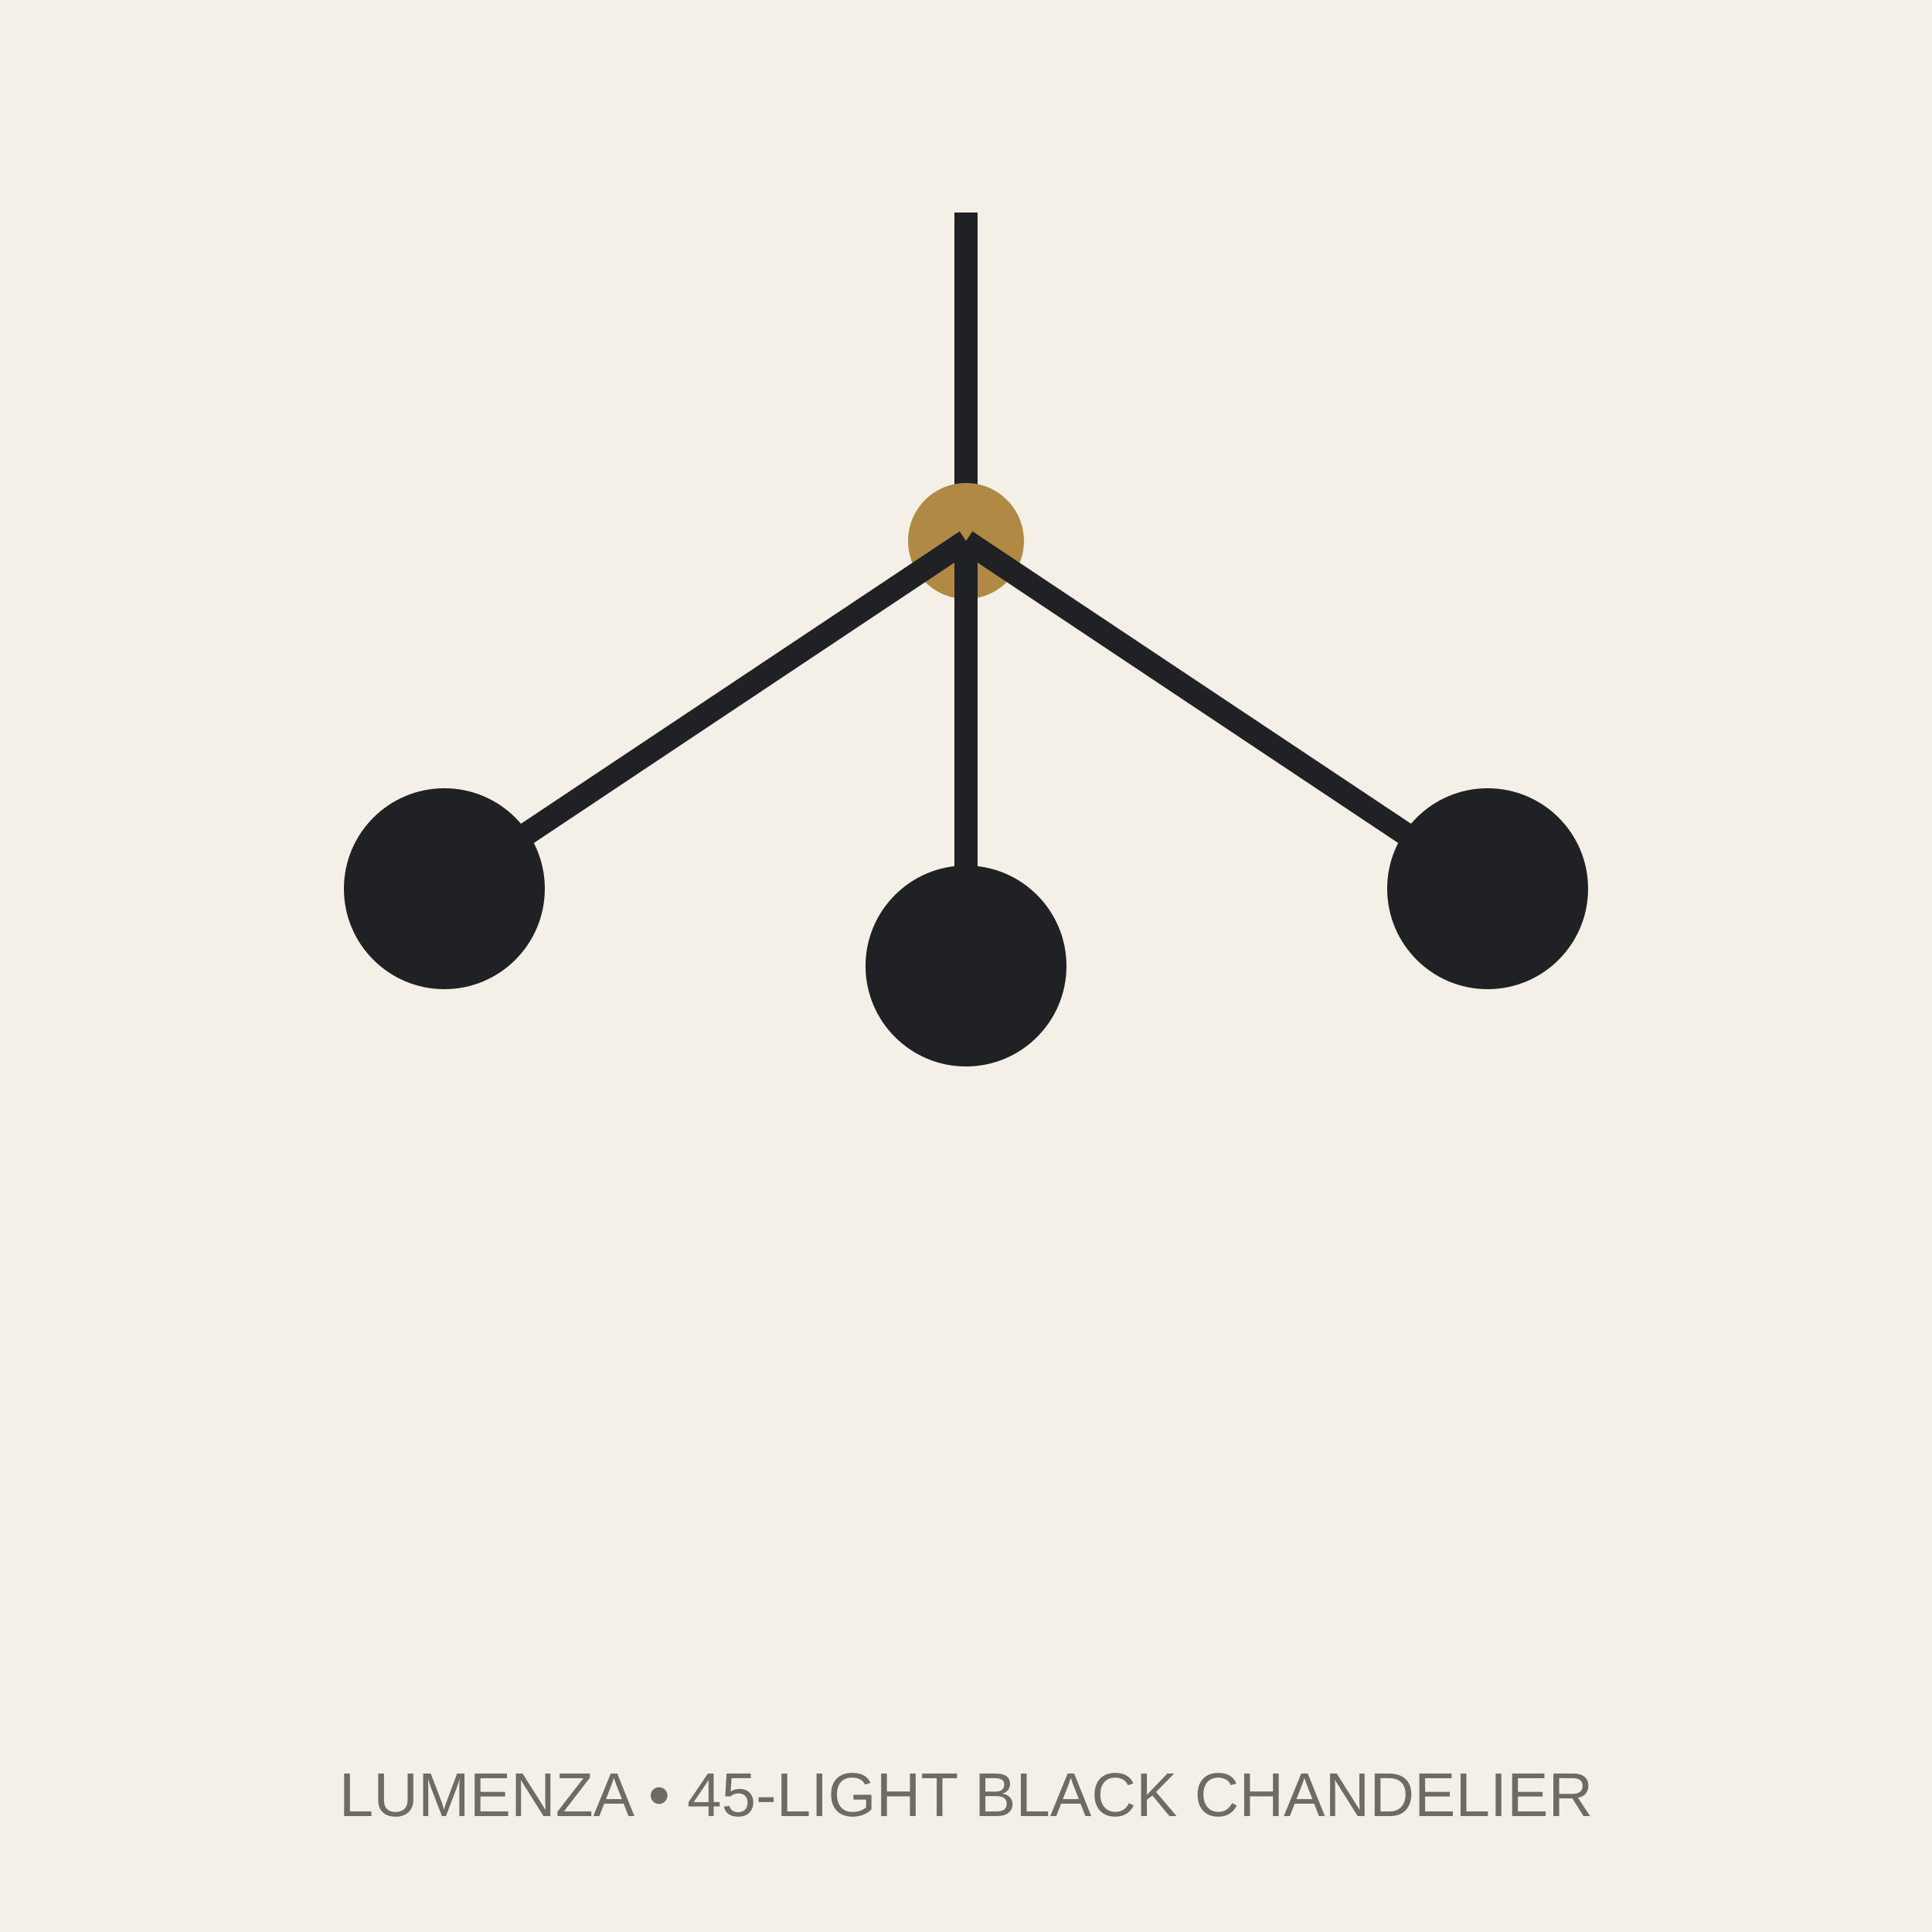
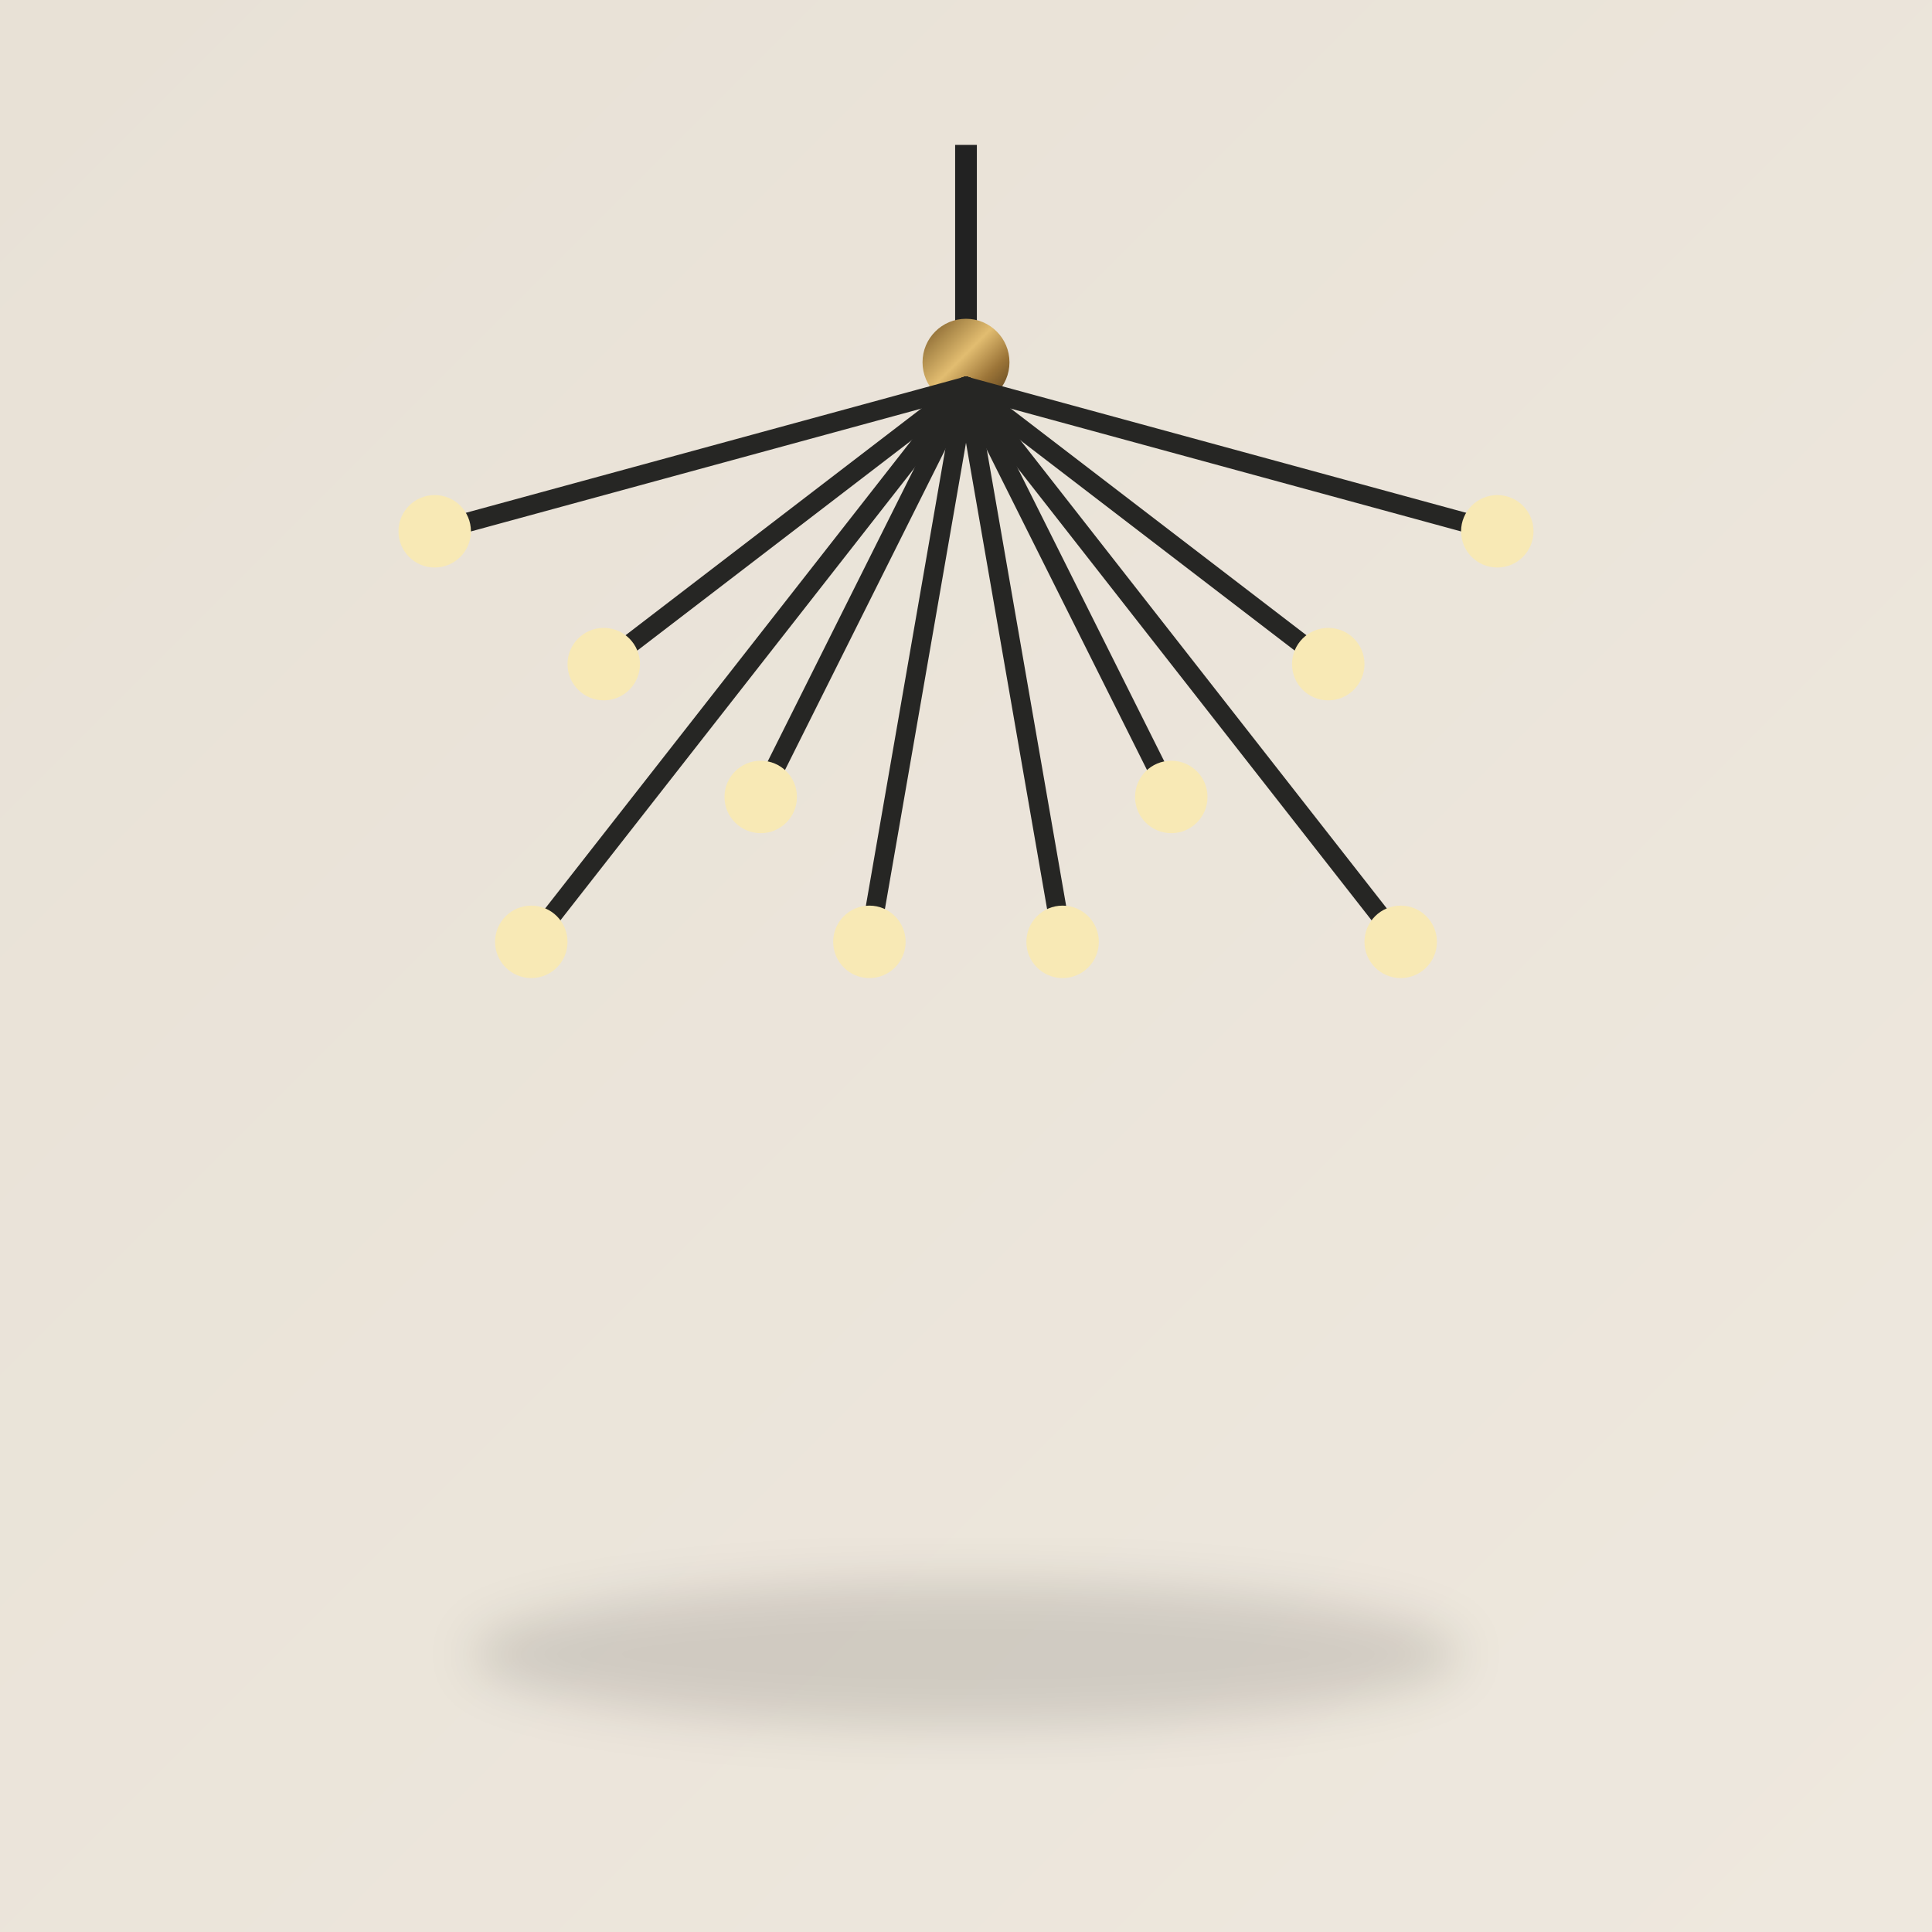
- <svg xmlns="http://www.w3.org/2000/svg" viewBox="0 0 500 500">
-   <rect width="500" height="500" fill="#F4F0E8" />
-   <path d="M250 55v80" stroke="#202124" stroke-width="6" />
-   <circle cx="250" cy="140" r="15" fill="#B08A45" />
-   <path d="M250 140L115 230M250 140L385 230M250 140v110" stroke="#202124" stroke-width="6" />
-   <circle cx="115" cy="230" r="26" fill="#202124" />
-   <circle cx="385" cy="230" r="26" fill="#202124" />
-   <circle cx="250" cy="250" r="26" fill="#202124" />
-   <text x="250" y="470" text-anchor="middle" font-family="Arial,sans-serif" font-size="16" fill="#6f6a62">LUMENZA • 45-LIGHT BLACK CHANDELIER</text>
+ <svg xmlns="http://www.w3.org/2000/svg" viewBox="0 0 800 800" role="img" aria-label="45-Light Black Chandelier">
+   <defs>
+     <linearGradient id="bg" x1="0" y1="0" x2="1" y2="1">
+       <stop stop-color="#e8e1d6" />
+       <stop offset="1" stop-color="#eee8de" />
+     </linearGradient>
+     <linearGradient id="metal" x1="0" y1="0" x2="1" y2="1">
+       <stop stop-color="#080808" />
+       <stop offset=".45" stop-color="#4b4b48" />
+       <stop offset=".7" stop-color="#151515" />
+       <stop offset="1" stop-color="#050505" />
+     </linearGradient>
+     <linearGradient id="gold" x1="0" y1="0" x2="1" y2="1">
+       <stop stop-color="#765625" />
+       <stop offset=".45" stop-color="#e2bd70" />
+       <stop offset=".7" stop-color="#9c7538" />
+       <stop offset="1" stop-color="#4f3819" />
+     </linearGradient>
+     <linearGradient id="glass" x1="0" y1="0" x2="1" y2="1">
+       <stop stop-color="#fff" stop-opacity=".96" />
+       <stop offset=".45" stop-color="#d8d0c2" stop-opacity=".78" />
+       <stop offset="1" stop-color="#fff" stop-opacity=".95" />
+     </linearGradient>
+     <radialGradient id="glow">
+       <stop stop-color="#fff7d6" stop-opacity=".95" />
+       <stop offset="1" stop-color="#f2b84b" stop-opacity="0" />
+     </radialGradient>
+     <filter id="shadow" x="-30%" y="-30%" width="160%" height="160%">
+       <feGaussianBlur stdDeviation="16" />
+       <feColorMatrix values="0 0 0 0 0.05 0 0 0 0 0.04 0 0 0 0 0.03 0 0 0 .24 0" />
+       <feOffset dy="14" />
+     </filter>
+     <filter id="soft" x="-30%" y="-30%" width="160%" height="160%">
+       <feGaussianBlur stdDeviation="10" />
+     </filter>
+   </defs>
+   <rect width="800" height="800" fill="url(#bg)" />
+   <ellipse cx="400" cy="685" rx="205" ry="30" fill="#000" opacity=".12" filter="url(#soft)" />
+   <path d="M400 60V150" stroke="#222" stroke-width="9" />
+   <circle cx="400" cy="150" r="18" fill="url(#gold)" />
+   <g stroke="#262624" stroke-width="8" stroke-linecap="round">
+     <path d="M400 160 L180 220" />
+     <path d="M400 160 L250 275" />
+     <path d="M400 160 L315 330" />
+     <path d="M400 160 L360 390" />
+     <path d="M400 160 L440 390" />
+     <path d="M400 160 L485 330" />
+     <path d="M400 160 L550 275" />
+     <path d="M400 160 L620 220" />
+     <path d="M400 160 L220 390" />
+     <path d="M400 160 L580 390" />
+   </g>
+   <g fill="#f8e9b5">
+     <circle cx="180" cy="220" r="15" />
+     <circle cx="250" cy="275" r="15" />
+     <circle cx="315" cy="330" r="15" />
+     <circle cx="360" cy="390" r="15" />
+     <circle cx="440" cy="390" r="15" />
+     <circle cx="485" cy="330" r="15" />
+     <circle cx="550" cy="275" r="15" />
+     <circle cx="620" cy="220" r="15" />
+     <circle cx="220" cy="390" r="15" />
+     <circle cx="580" cy="390" r="15" />
+   </g>
</svg>
